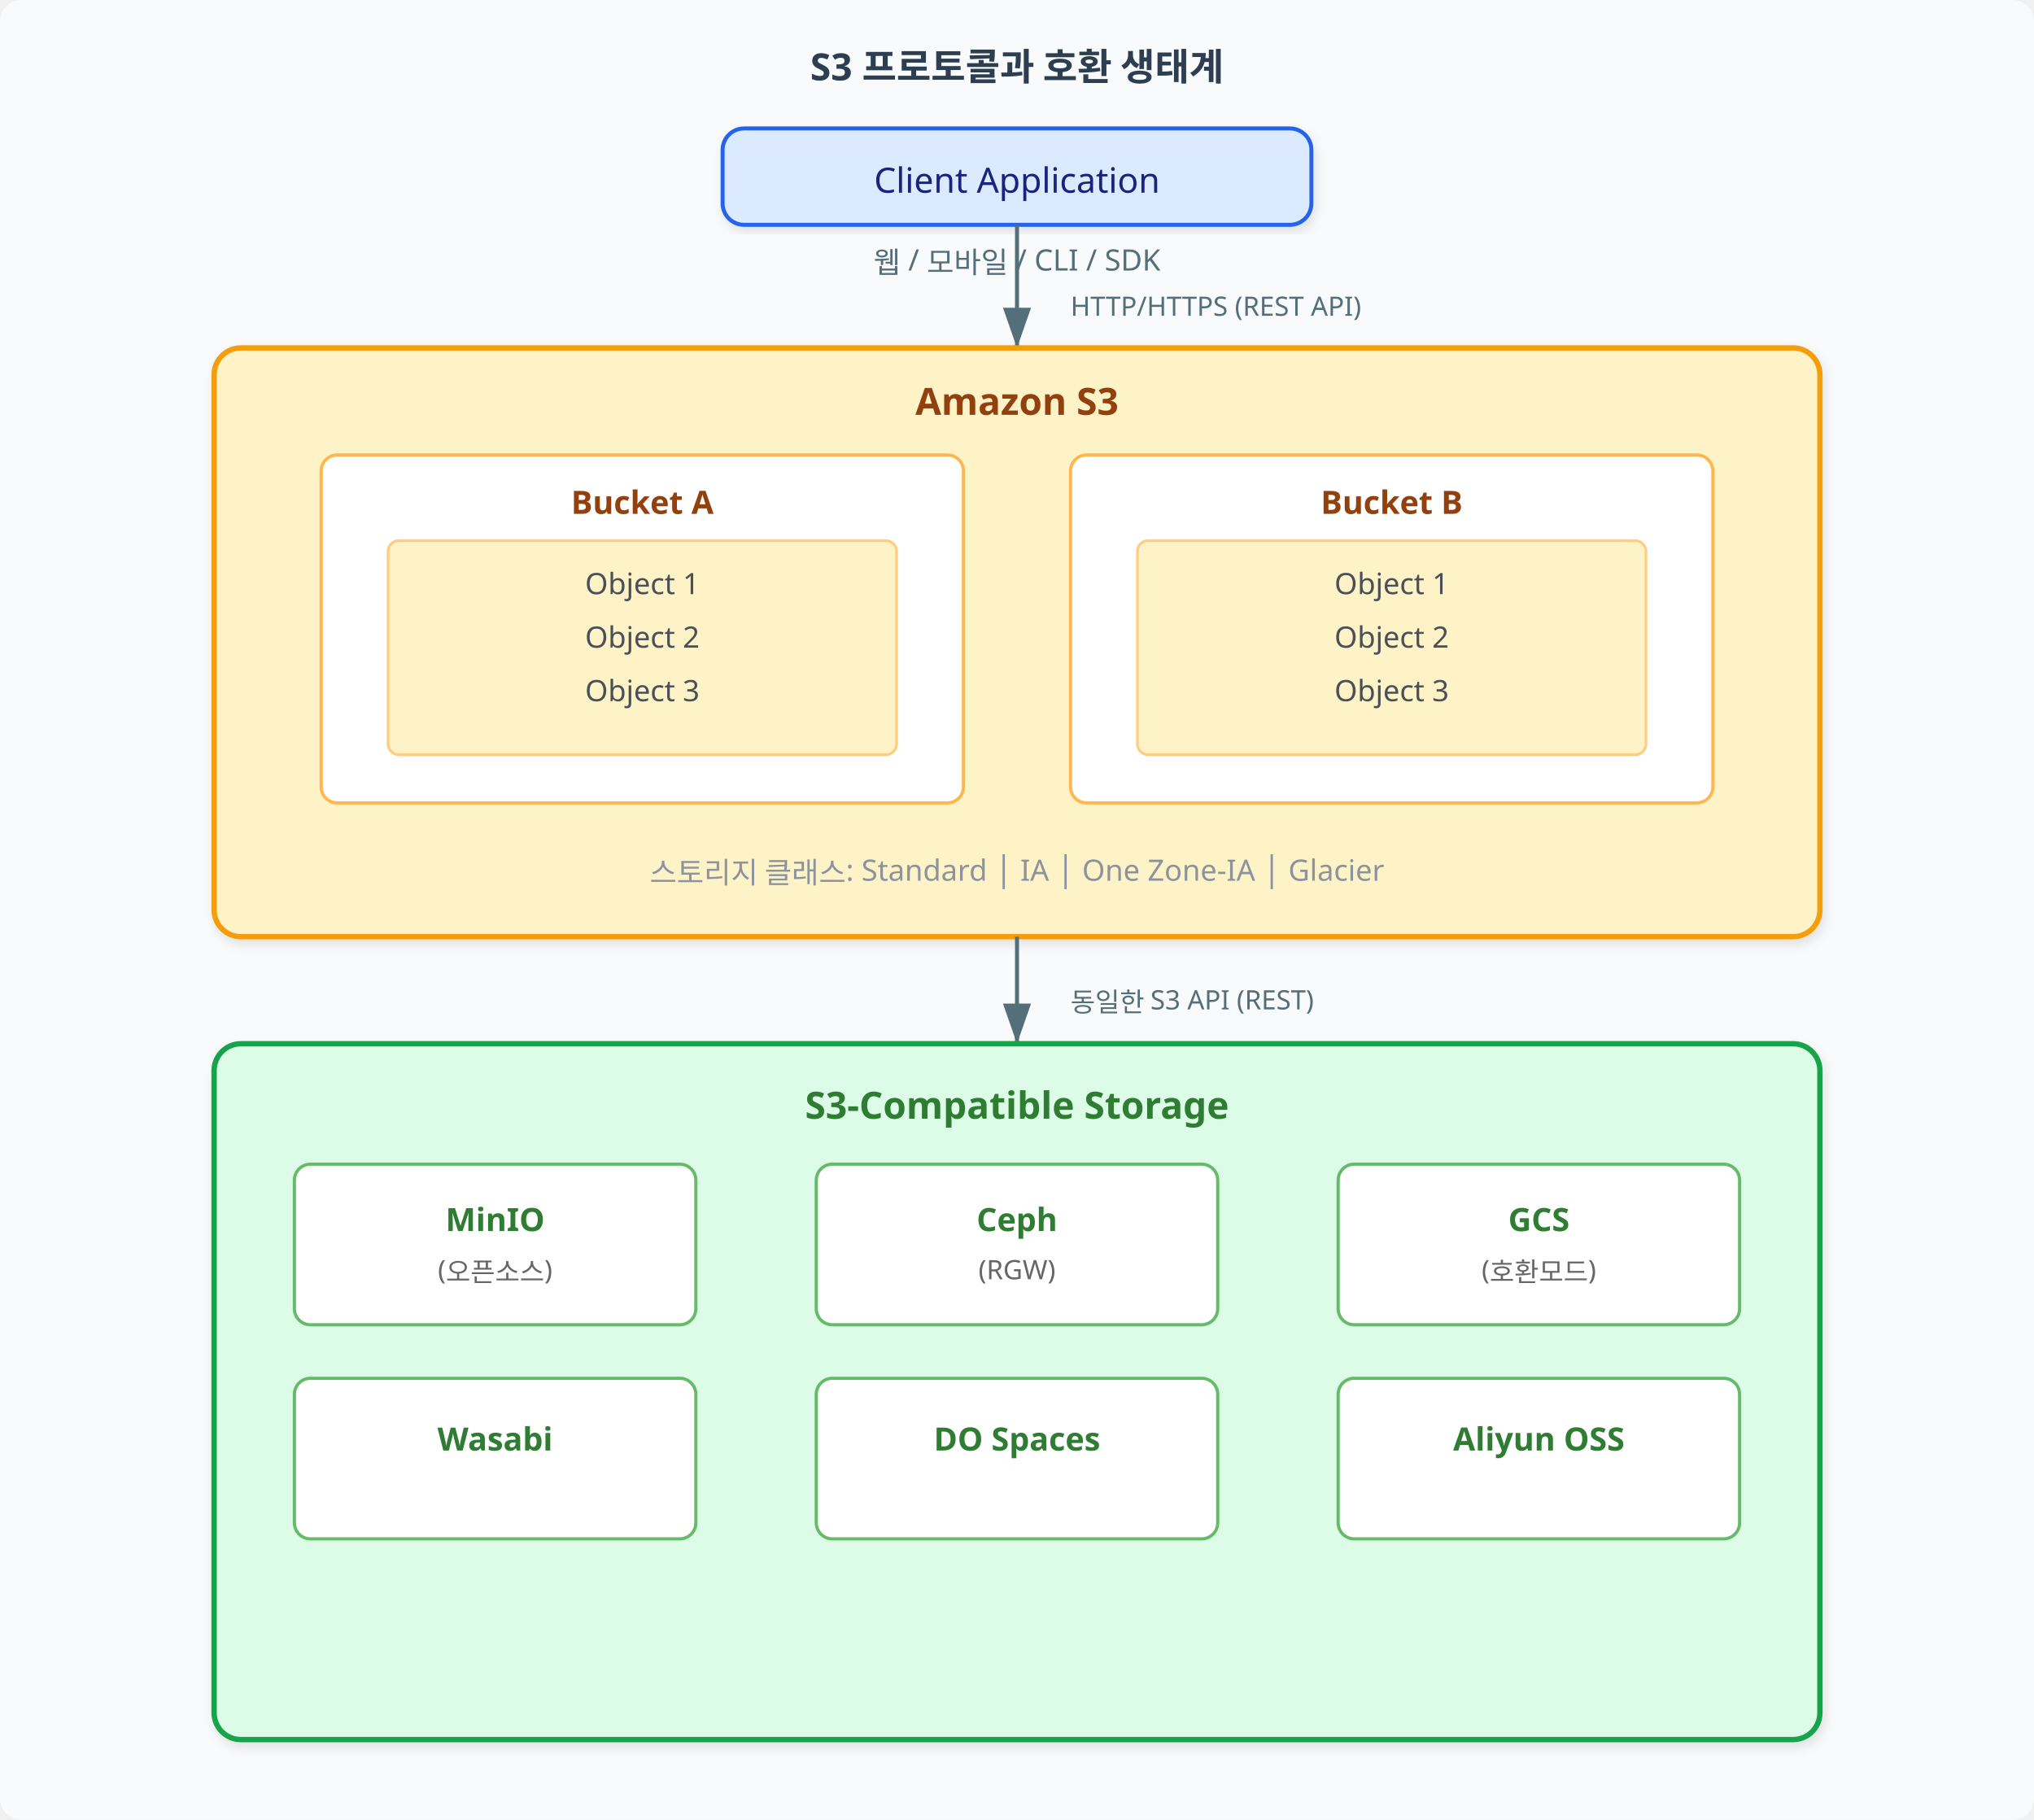
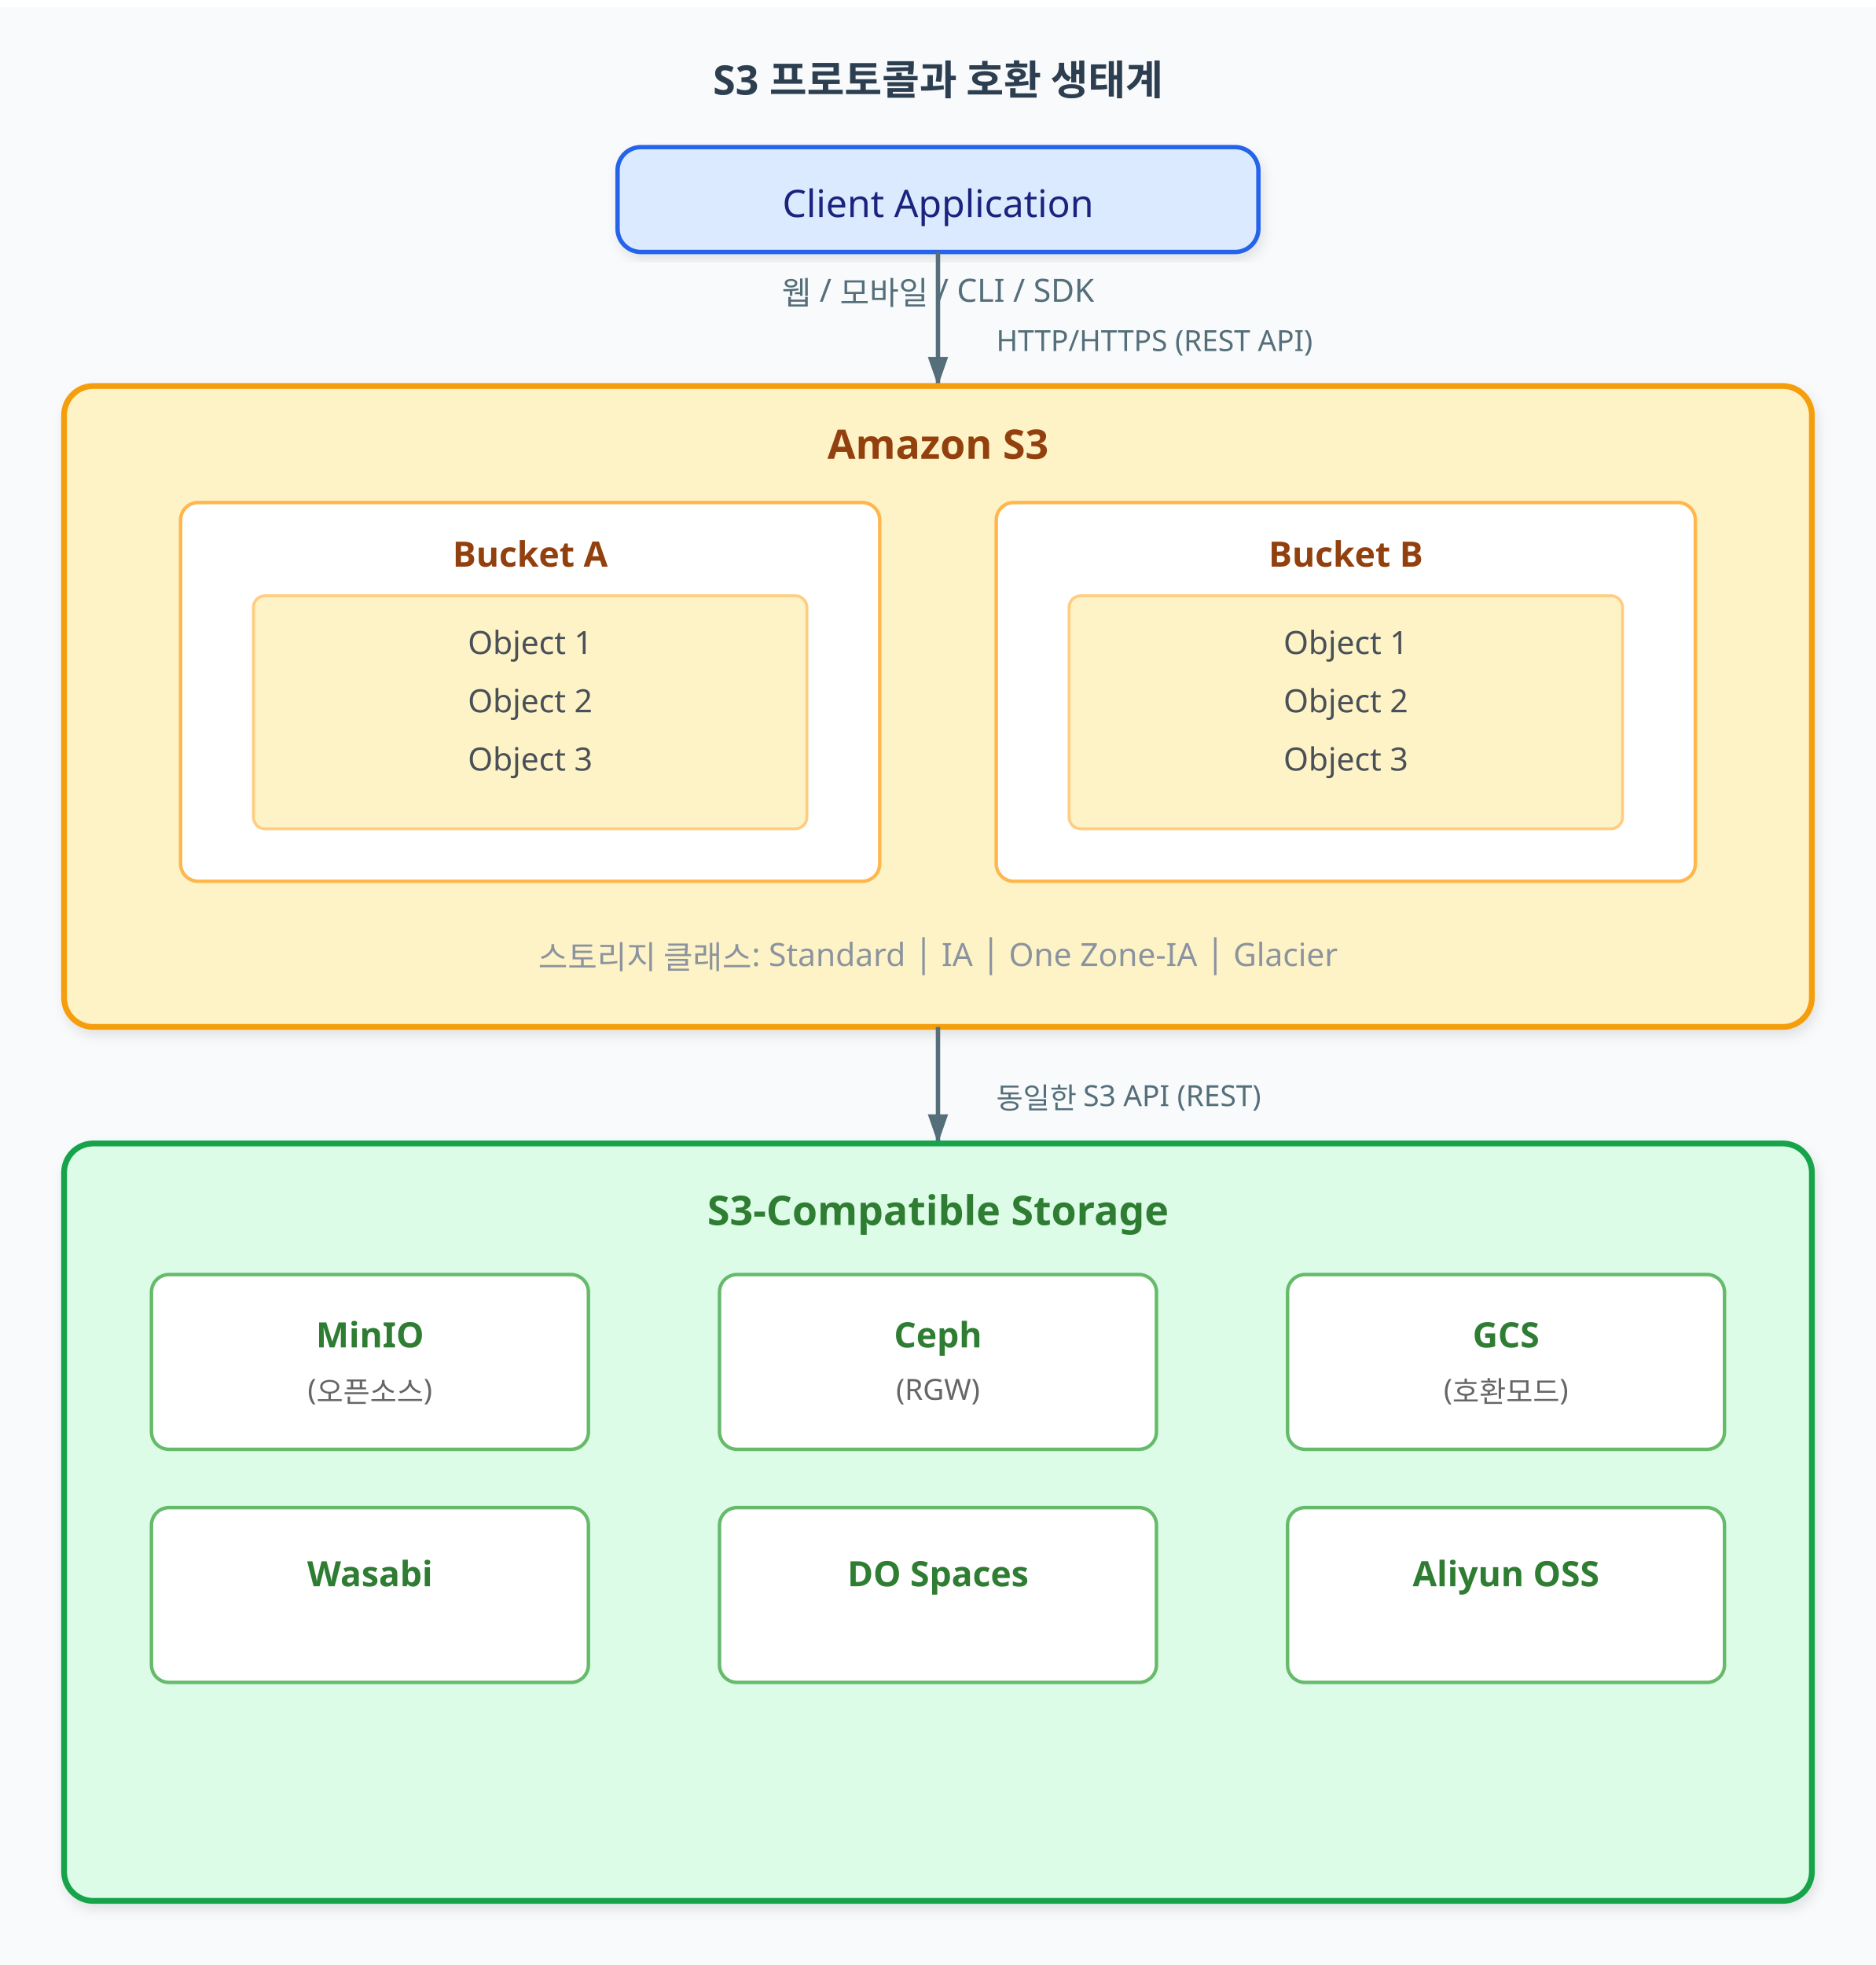
- <svg xmlns="http://www.w3.org/2000/svg" viewBox="0 0 760 680" font-family="'Segoe UI','Noto Sans KR',system-ui,sans-serif">
+ <svg xmlns="http://www.w3.org/2000/svg" width="644" viewBox="58 -2.5 644 674.5" font-family="'Segoe UI','Noto Sans KR',system-ui,sans-serif">
+   <style>text{font-family:'Noto Sans KR', 'Apple SD Gothic Neo', 'Malgun Gothic', system-ui, sans-serif;}</style>
+   <rect x="58" y="-2.5" width="644" height="674.5" fill="#ffffff" />
  <defs>
-     <marker id="arrow1" markerWidth="10" markerHeight="7" refX="10" refY="3.5" orient="auto">
+     <marker id="arrow1" markerWidth="10" markerHeight="7" refX="10" refY="3.5" orient="auto" markerUnits="userSpaceOnUse">
      <polygon points="0 0, 10 3.5, 0 7" fill="#546e7a" />
    </marker>
    <filter id="shadow1">
      <feDropShadow dx="1" dy="2" stdDeviation="2" flood-opacity="0.1" />
    </filter>
  </defs>
  <rect width="760" height="680" fill="#f8fafb" rx="8" />
  <text x="380" y="30" text-anchor="middle" font-size="14" font-weight="bold" fill="#2c3e50">S3 프로토콜과 호환 생태계</text>
  <rect x="270" y="48" width="220" height="36" rx="8" fill="#dbeafe" stroke="#2563eb" stroke-width="1.5" filter="url(#shadow1)" />
  <text x="380" y="72" text-anchor="middle" font-size="13" fill="#1a237e">Client Application</text>
  <text x="380" y="102" text-anchor="middle" font-size="11" fill="#546e7a">웹 / 모바일 / CLI / SDK</text>
  <line x1="380" y1="84" x2="380" y2="130" stroke="#546e7a" stroke-width="1.5" marker-end="url(#arrow1)" />
  <text x="400" y="118" font-size="10" fill="#546e7a">HTTP/HTTPS (REST API)</text>
  <rect x="80" y="130" width="600" height="220" rx="10" fill="#fef3c7" stroke="#f59e0b" stroke-width="2" filter="url(#shadow1)" />
  <text x="380" y="155" text-anchor="middle" font-size="14" font-weight="bold" fill="#92400e">Amazon S3</text>
  <rect x="120" y="170" width="240" height="130" rx="6" fill="#ffffff" stroke="#ffb74d" stroke-width="1.2" />
  <text x="240" y="192" text-anchor="middle" font-size="12" font-weight="bold" fill="#92400e">Bucket A</text>
  <rect x="145" y="202" width="190" height="80" rx="4" fill="#fef3c7" stroke="#ffcc80" stroke-width="1" />
  <text x="240" y="222" text-anchor="middle" font-size="11" fill="#495057">Object 1</text>
  <text x="240" y="242" text-anchor="middle" font-size="11" fill="#495057">Object 2</text>
  <text x="240" y="262" text-anchor="middle" font-size="11" fill="#495057">Object 3</text>
  <rect x="400" y="170" width="240" height="130" rx="6" fill="#ffffff" stroke="#ffb74d" stroke-width="1.2" />
  <text x="520" y="192" text-anchor="middle" font-size="12" font-weight="bold" fill="#92400e">Bucket B</text>
  <rect x="425" y="202" width="190" height="80" rx="4" fill="#fef3c7" stroke="#ffcc80" stroke-width="1" />
  <text x="520" y="222" text-anchor="middle" font-size="11" fill="#495057">Object 1</text>
  <text x="520" y="242" text-anchor="middle" font-size="11" fill="#495057">Object 2</text>
  <text x="520" y="262" text-anchor="middle" font-size="11" fill="#495057">Object 3</text>
  <text x="380" y="330" text-anchor="middle" font-size="11" fill="#8b949e">스토리지 클래스: Standard │ IA │ One Zone-IA │ Glacier</text>
  <line x1="380" y1="350" x2="380" y2="390" stroke="#546e7a" stroke-width="1.5" marker-end="url(#arrow1)" />
  <text x="400" y="378" font-size="10" fill="#546e7a">동일한 S3 API (REST)</text>
  <rect x="80" y="390" width="600" height="260" rx="10" fill="#dcfce7" stroke="#16a34a" stroke-width="2" filter="url(#shadow1)" />
  <text x="380" y="418" text-anchor="middle" font-size="14" font-weight="bold" fill="#2e7d32">S3-Compatible Storage</text>
  <rect x="110" y="435" width="150" height="60" rx="6" fill="#ffffff" stroke="#66bb6a" stroke-width="1.2" />
  <text x="185" y="460" text-anchor="middle" font-size="12" font-weight="bold" fill="#2e7d32">MinIO</text>
  <text x="185" y="478" text-anchor="middle" font-size="10" fill="#666666">(오픈소스)</text>
  <rect x="305" y="435" width="150" height="60" rx="6" fill="#ffffff" stroke="#66bb6a" stroke-width="1.2" />
  <text x="380" y="460" text-anchor="middle" font-size="12" font-weight="bold" fill="#2e7d32">Ceph</text>
  <text x="380" y="478" text-anchor="middle" font-size="10" fill="#666666">(RGW)</text>
  <rect x="500" y="435" width="150" height="60" rx="6" fill="#ffffff" stroke="#66bb6a" stroke-width="1.2" />
  <text x="575" y="460" text-anchor="middle" font-size="12" font-weight="bold" fill="#2e7d32">GCS</text>
  <text x="575" y="478" text-anchor="middle" font-size="10" fill="#666666">(호환모드)</text>
  <rect x="110" y="515" width="150" height="60" rx="6" fill="#ffffff" stroke="#66bb6a" stroke-width="1.2" />
  <text x="185" y="542" text-anchor="middle" font-size="12" font-weight="bold" fill="#2e7d32">Wasabi</text>
  <rect x="305" y="515" width="150" height="60" rx="6" fill="#ffffff" stroke="#66bb6a" stroke-width="1.2" />
  <text x="380" y="542" text-anchor="middle" font-size="12" font-weight="bold" fill="#2e7d32">DO Spaces</text>
  <rect x="500" y="515" width="150" height="60" rx="6" fill="#ffffff" stroke="#66bb6a" stroke-width="1.2" />
  <text x="575" y="542" text-anchor="middle" font-size="12" font-weight="bold" fill="#2e7d32">Aliyun OSS</text>
</svg>
